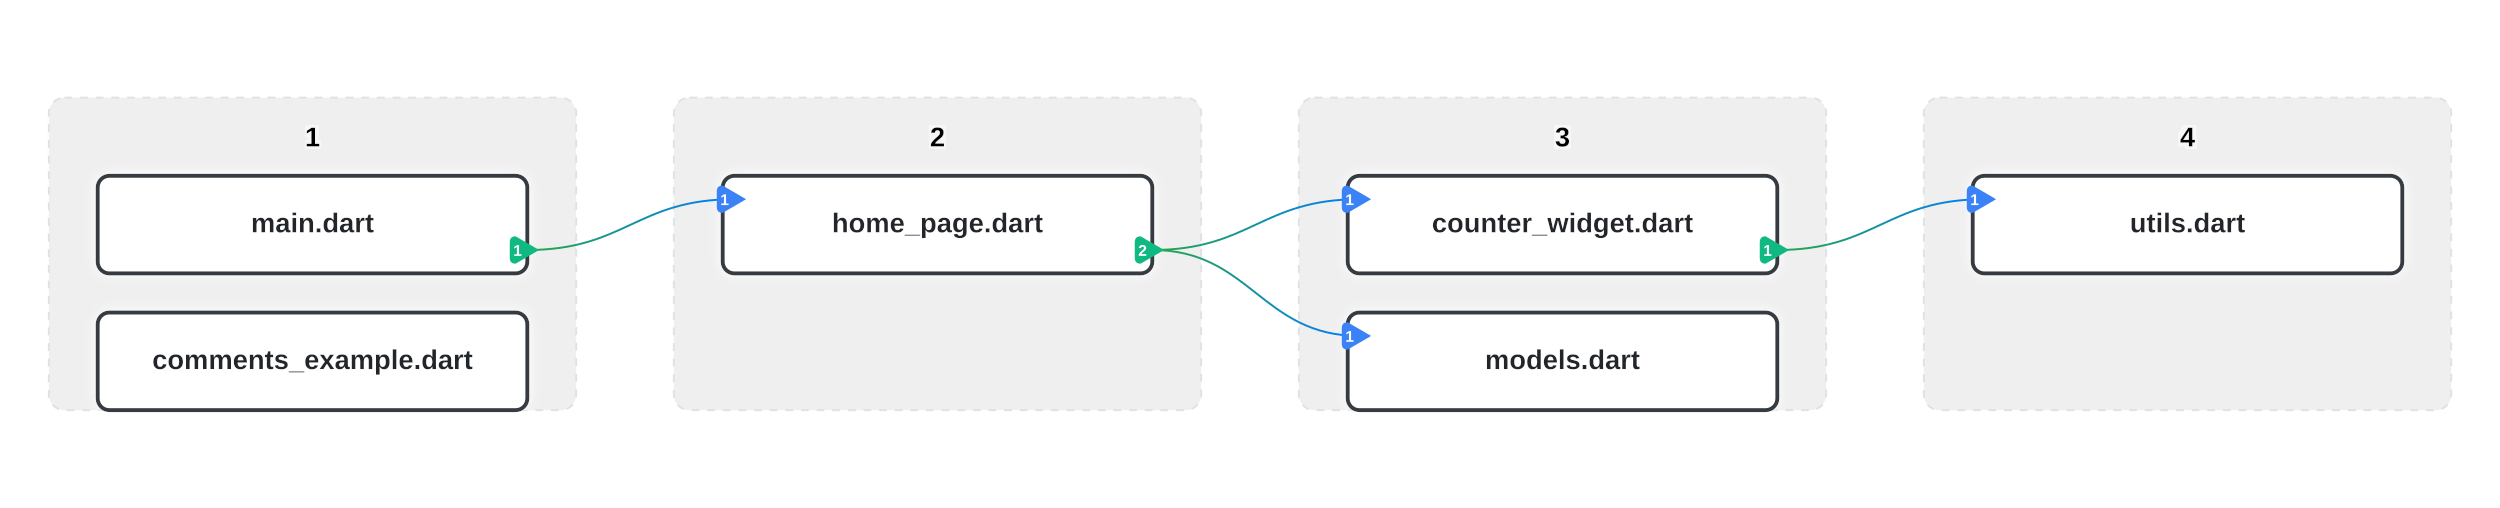
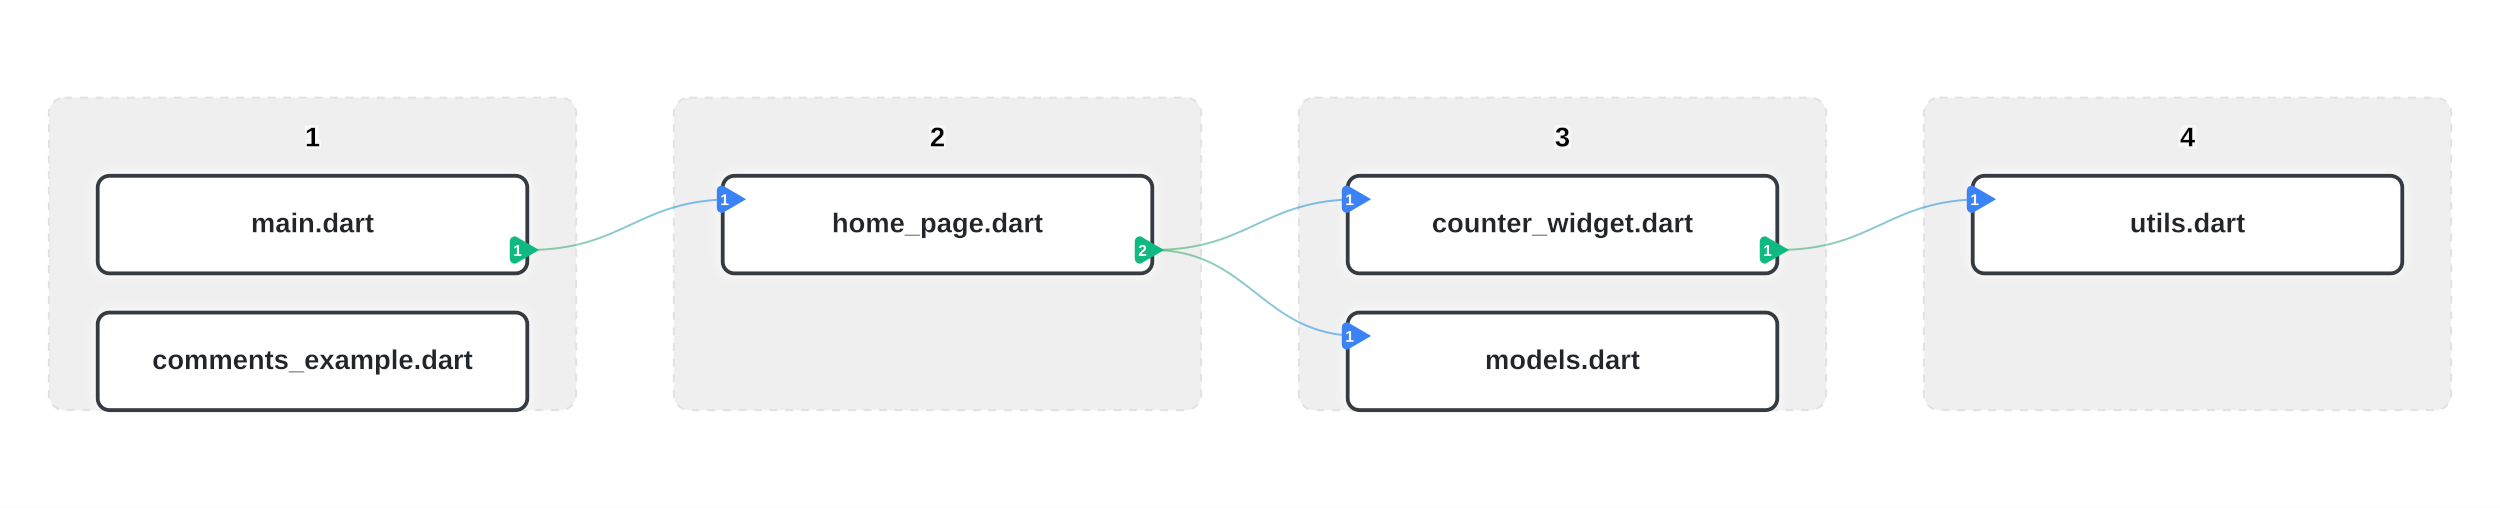
<svg xmlns="http://www.w3.org/2000/svg" width="1280" height="260" viewBox="0 0 1280 260" font-family="Arial, Helvetica, sans-serif">
  <defs>
    <filter id="whiteShadow" x="-20%" y="-20%" width="140%" height="140%">
      <feGaussianBlur in="SourceAlpha" stdDeviation="3" />
      <feOffset dx="0" dy="0" result="offsetblur" />
      <feFlood flood-color="white" flood-opacity="1" />
      <feComposite in2="offsetblur" operator="in" />
      <feMerge>
        <feMergeNode />
        <feMergeNode in="SourceGraphic" />
      </feMerge>
    </filter>
    <filter id="hierarchicalShadow" x="-20%" y="-20%" width="140%" height="140%">
      <feGaussianBlur in="SourceAlpha" stdDeviation="5" />
      <feOffset dx="2" dy="2" result="offsetblur" />
      <feFlood flood-color="rgba(0,0,0,0.1)" flood-opacity="0.8" />
      <feComposite in2="offsetblur" operator="in" />
      <feMerge>
        <feMergeNode />
        <feMergeNode in="SourceGraphic" />
      </feMerge>
    </filter>
    <filter id="outlineWhite">
      <feMorphology in="SourceAlpha" result="DILATED" operator="dilate" radius="2" />
      <feFlood flood-color="white" flood-opacity="0.5" result="WHITE" />
      <feComposite in="WHITE" in2="DILATED" operator="in" result="OUTLINE" />
      <feMerge>
        <feMergeNode in="OUTLINE" />
        <feMergeNode in="SourceGraphic" />
      </feMerge>
    </filter>
    <linearGradient id="horizontalGradient" x1="0%" y1="0%" x2="100%" y2="0%">
      <stop offset="0%" stop-color="#28a745" />
      <stop offset="100%" stop-color="#007bff" />
    </linearGradient>
    <linearGradient id="verticalGradient" x1="0%" y1="0%" x2="0%" y2="100%">
      <stop offset="0%" stop-color="#28a745" />
      <stop offset="100%" stop-color="#007bff" />
    </linearGradient>
  </defs>
  <style>
  /* Container and layer styles */
  .layerBackground { 
    fill: rgba(52, 58, 64, 0.08); 
    stroke: #dee2e6; 
    stroke-width: 1; 
    stroke-dasharray: 4,4; 
  }

  .layerBackground:hover { 
    fill: rgba(52, 58, 64, 0.12); 
    stroke: black; 
    stroke-dasharray: 0; 
    transition: all 0.3s ease-in-out; 
  }
  
  .layerTitle { 
    fill: black; 
    font-size: 14px; 
    font-weight: bold; 
    text-anchor: middle; 
    filter: url(#outlineWhite); 
  }
  
  /* Node styles */
  .nodeRect { 
    fill: #ffffff; 
    stroke: #343a40; 
    stroke-width: 2; 
    rx: 6; 
    ry: 6; 
    cursor: pointer; 
    filter: url(#whiteShadow); 
    transition: all 0.1s ease-in-out; 
  }
  
  .nodeRect:hover { 
    stroke: black; 
    stroke-width: 5; 
  }
  
  .nodeText { 
    fill: #212529; 
    font-size: 14px; 
    font-weight: 900; 
    text-anchor: middle; 
    dominant-baseline: middle; 
    filter: url(#outlineWhite); 
  }
  
  /* File node styles */
  .fileNode { 
    fill: #ffffff; 
    stroke: #d0d7de; 
    stroke-width: 1; 
    transition: all 0.1s ease-in-out; 
  }
  
  .fileNode:hover { 
    stroke: #007bff; 
    stroke-width: 2; 
  }
  
  /* Unified edge styles */
  .edge { 
    fill: none; 
    stroke: url(#horizontalGradient); 
    stroke-width: 1; 
+     opacity: 0.5;
    transition: all 0.1s ease-in-out; 
  }
  
  .edge:hover { 
    stroke: url(#horizontalGradient); 
-     stroke-width: 5; 
+     stroke-width: 3; 
    opacity: 1.0; 
  }
  
  .edgeVertical { 
    fill: none; 
    stroke: url(#verticalGradient); 
    stroke-width: 1; 
    opacity: 0.5; 
    transition: all 0.1s ease-in-out; 
  }
  
  .edgeVertical:hover { 
    stroke: url(#verticalGradient); 
-     stroke-width: 5; 
+     stroke-width: 3; 
    opacity: 1.0; 
  }
  
  /* Special edge styles */
  .cycleEdge { 
    stroke: red; 
    stroke-width: 5; 
    opacity: 0.9; 
  }
  
  /* Unified badge styles with '?' cursor */
  .badge { 
    font-size: 10px; 
    font-weight: bold; 
    fill: white; 
    text-anchor: middle; 
    dominant-baseline: middle; 
    cursor: help; 
    transition: all 0.1s ease-in-out; 
  }
  
  .badge:hover { 
    opacity: 0.8; 
  }
  
  /* Special styles */
  .folderTitleLayer { 
    pointer-events: none; 
    isolation: isolate; 
  }
</style>
  <rect width="100%" height="100%" fill="white" />
  <rect x="25.0" y="50" width="270.0" height="160" rx="8" class="layerBackground" />
  <text x="160.0" y="75" class="layerTitle">1</text>
  <rect x="345.0" y="50" width="270.0" height="160" rx="8" class="layerBackground" />
  <text x="480.0" y="75" class="layerTitle">2</text>
  <rect x="665.0" y="50" width="270.0" height="160" rx="8" class="layerBackground" />
  <text x="800.0" y="75" class="layerTitle">3</text>
  <rect x="985.0" y="50" width="270.0" height="160" rx="8" class="layerBackground" />
  <text x="1120.0" y="75" class="layerTitle">4</text>
  <rect x="50.0" y="90.0" width="220" height="50" class="nodeRect" />
  <rect x="50.0" y="160.0" width="220" height="50" class="nodeRect" />
  <rect x="370.0" y="90.0" width="220" height="50" class="nodeRect" />
  <rect x="690.0" y="90.0" width="220" height="50" class="nodeRect" />
  <rect x="690.0" y="160.0" width="220" height="50" class="nodeRect" />
  <rect x="1010.0" y="90.0" width="220" height="50" class="nodeRect" />
-   <path d="M 270.0 128.0 C 320.0 128.0, 326.0 102.0, 376.0 102.0" class="edge" />
-   <path d="M 910.0 128.0 C 960.0 128.0, 966.0 102.0, 1016.0 102.0" class="edge" />
-   <path d="M 590.0 128.0 C 640.0 128.0, 646.0 102.0, 696.0 102.0" class="edge" />
-   <path d="M 590.0 128.0 C 640.0 128.0, 646.0 172.0, 696.0 172.0" class="edge" />
+   <g>
+     <path d="M 270.0 128.0 C 320.0 128.0, 326.0 102.0, 376.0 102.0" class="edge" />
+   </g>
+   <g>
+     <path d="M 910.0 128.0 C 960.0 128.0, 966.0 102.0, 1016.0 102.0" class="edge" />
+   </g>
+   <g>
+     <path d="M 590.0 128.0 C 640.0 128.0, 646.0 102.0, 696.0 102.0" class="edge" />
+   </g>
+   <g>
+     <path d="M 590.0 128.0 C 640.0 128.0, 646.0 172.0, 696.0 172.0" class="edge" />
+   </g>
  <g class="outgoingBadge">
    <path d="M 276.0,128.0 L 264.0,121.0 Q 261.0,121.0 261.0,124.0 L 261.0,132.0 Q 261.0,135.0 264.0,135.0 Z" fill="#10b981" />
    <text x="265.0" y="131.0" text-anchor="middle" fill="white" font-size="8" font-weight="bold">1</text>
  </g>
  <text x="160.0" y="115.0" class="nodeText">main.dart</text>
  <text x="160.0" y="185.0" class="nodeText">comments_example.dart</text>
  <g class="incomingBadge">
    <path d="M 382.0,102.0 L 370.0,95.0 Q 367.0,95.0 367.0,98.0 L 367.0,106.0 Q 367.0,109.0 370.0,109.0 Z" fill="#3b82f6" />
    <text x="371.0" y="105.0" text-anchor="middle" fill="white" font-size="8" font-weight="bold">1</text>
  </g>
  <g class="outgoingBadge">
    <path d="M 596.0,128.0 L 584.0,121.0 Q 581.0,121.0 581.0,124.0 L 581.0,132.0 Q 581.0,135.0 584.0,135.0 Z" fill="#10b981" />
    <text x="585.0" y="131.0" text-anchor="middle" fill="white" font-size="8" font-weight="bold">2</text>
  </g>
  <text x="480.0" y="115.0" class="nodeText">home_page.dart</text>
  <g class="incomingBadge">
    <path d="M 702.0,102.0 L 690.0,95.0 Q 687.0,95.0 687.0,98.0 L 687.0,106.0 Q 687.0,109.0 690.0,109.0 Z" fill="#3b82f6" />
    <text x="691.0" y="105.0" text-anchor="middle" fill="white" font-size="8" font-weight="bold">1</text>
  </g>
  <g class="outgoingBadge">
    <path d="M 916.0,128.0 L 904.0,121.0 Q 901.0,121.0 901.0,124.0 L 901.0,132.0 Q 901.0,135.0 904.0,135.0 Z" fill="#10b981" />
    <text x="905.0" y="131.0" text-anchor="middle" fill="white" font-size="8" font-weight="bold">1</text>
  </g>
  <text x="800.0" y="115.0" class="nodeText">counter_widget.dart</text>
  <g class="incomingBadge">
    <path d="M 702.0,172.0 L 690.0,165.0 Q 687.0,165.0 687.0,168.0 L 687.0,176.0 Q 687.0,179.0 690.0,179.0 Z" fill="#3b82f6" />
    <text x="691.0" y="175.0" text-anchor="middle" fill="white" font-size="8" font-weight="bold">1</text>
  </g>
  <text x="800.0" y="185.0" class="nodeText">models.dart</text>
  <g class="incomingBadge">
    <path d="M 1022.0,102.0 L 1010.0,95.0 Q 1007.0,95.0 1007.0,98.0 L 1007.0,106.0 Q 1007.0,109.0 1010.0,109.0 Z" fill="#3b82f6" />
    <text x="1011.0" y="105.0" text-anchor="middle" fill="white" font-size="8" font-weight="bold">1</text>
  </g>
  <text x="1120.0" y="115.0" class="nodeText">utils.dart</text>
</svg>
